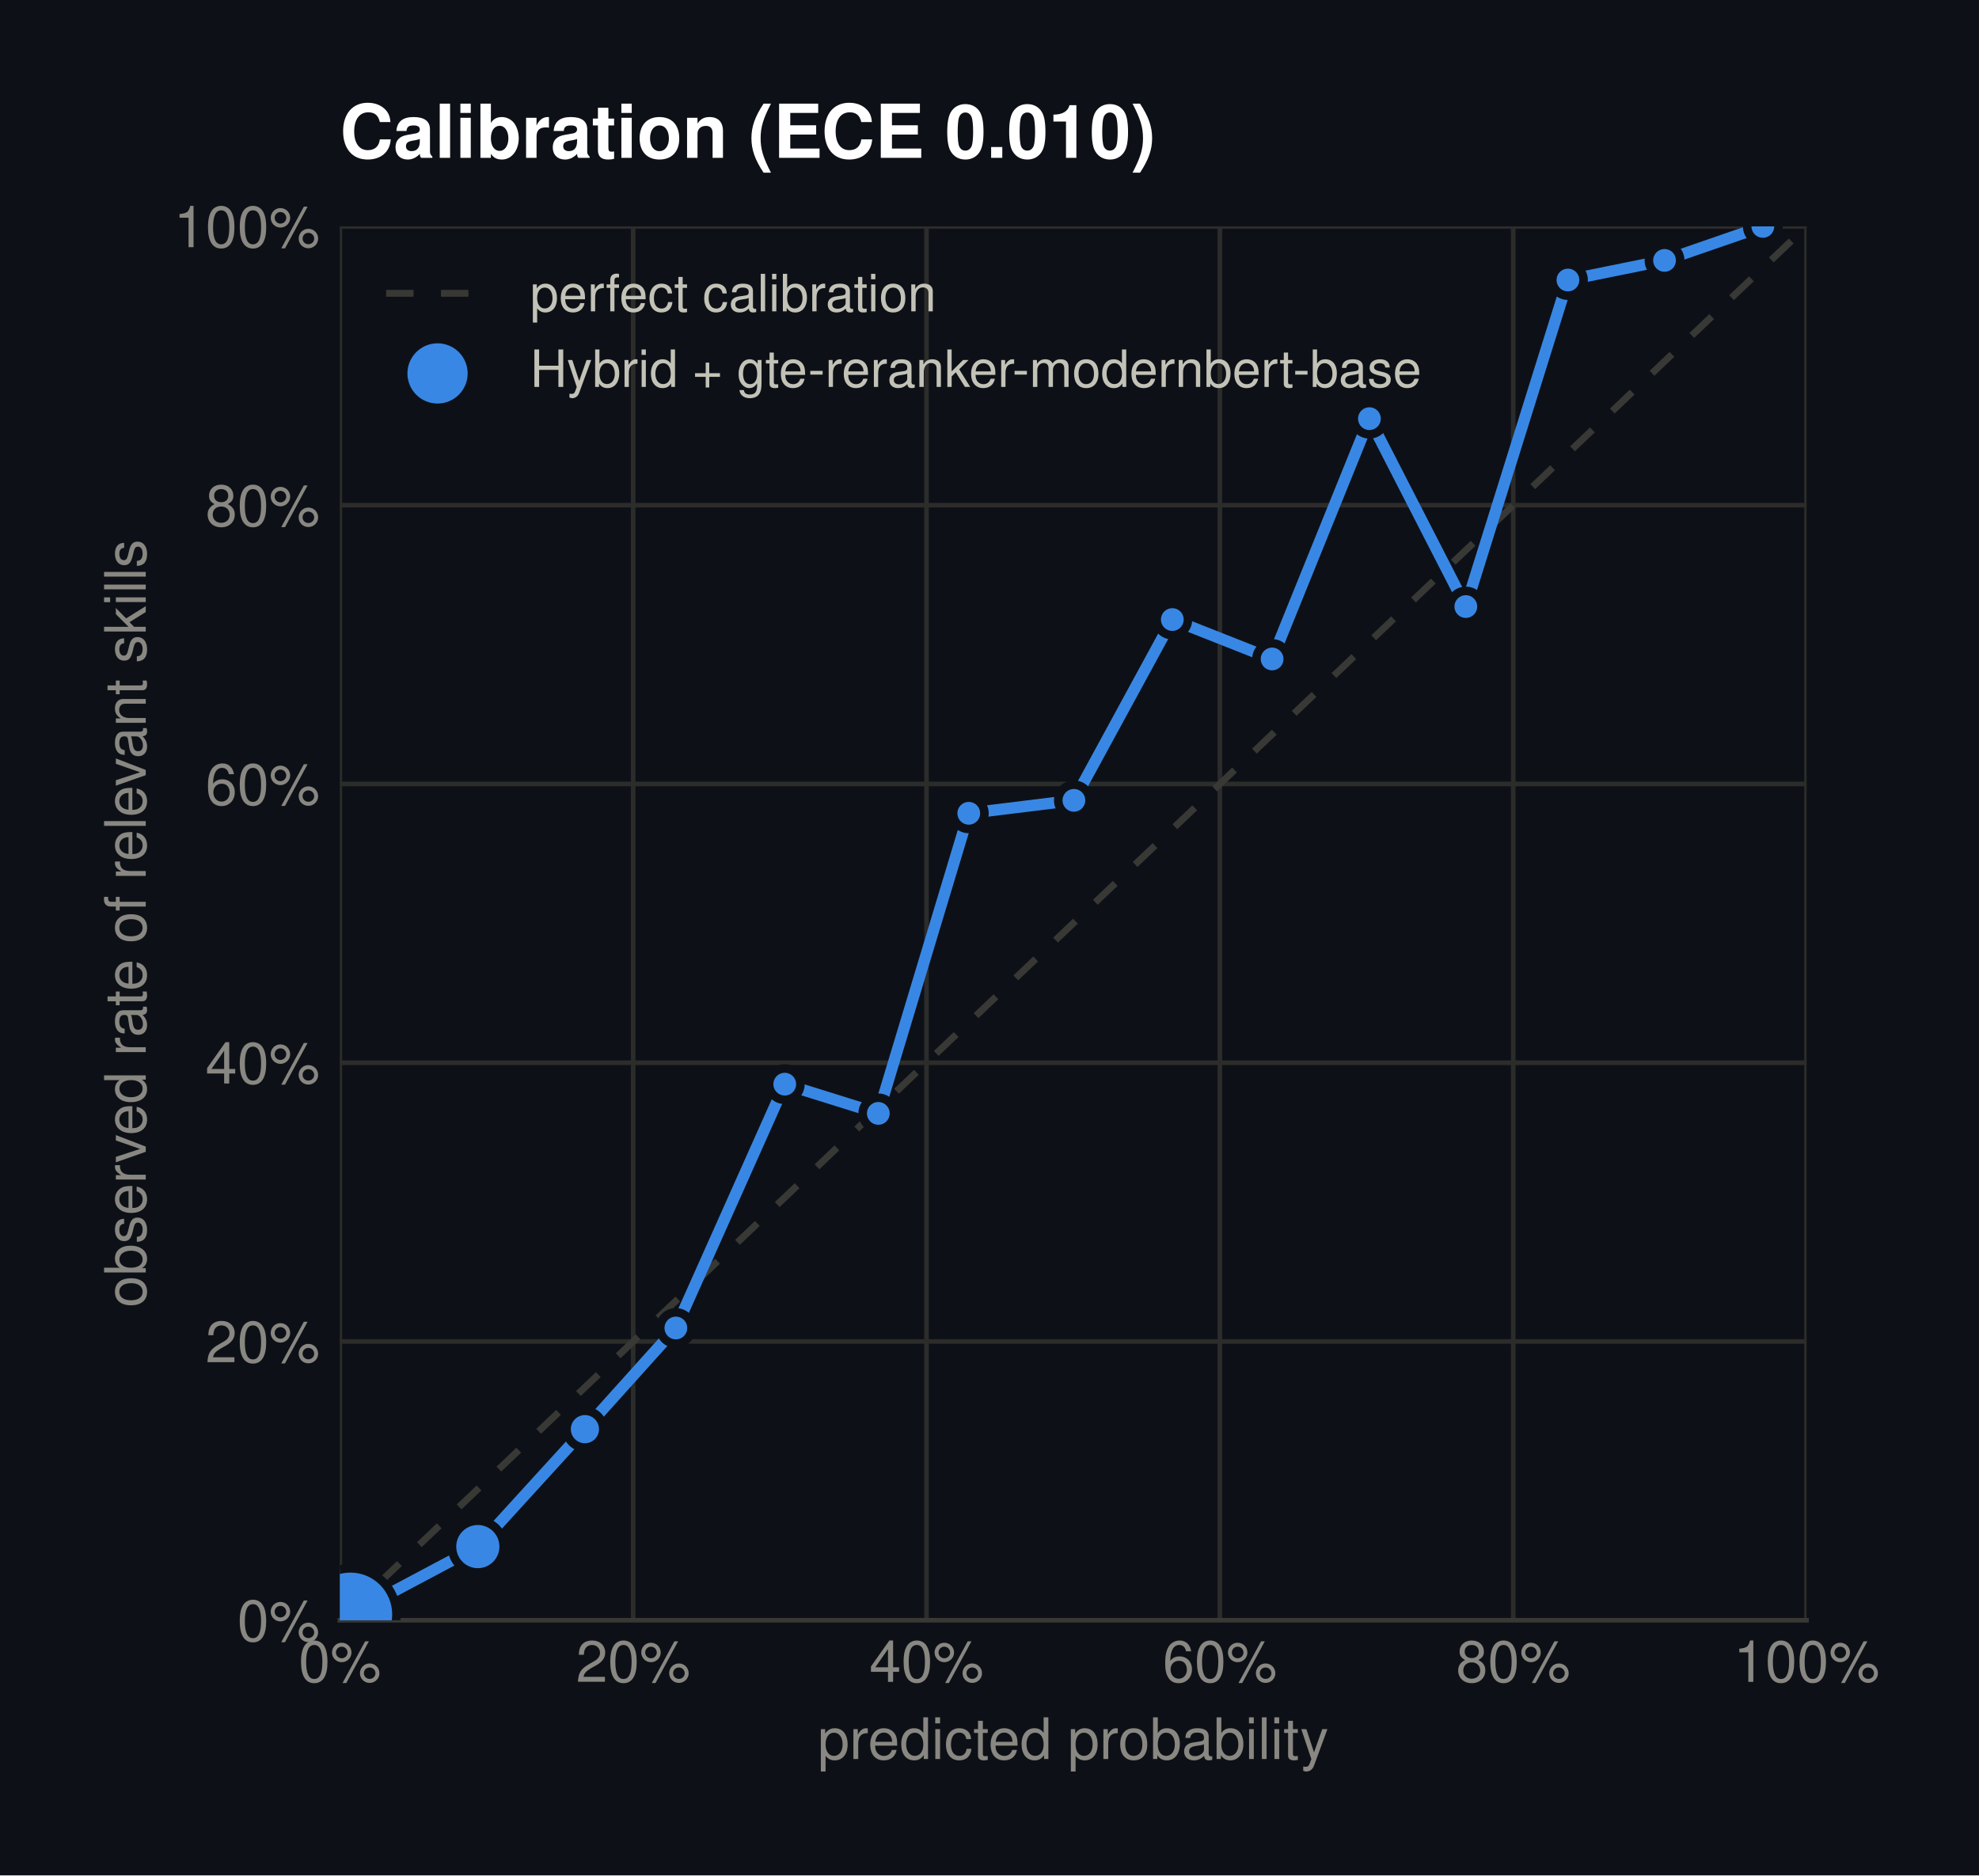
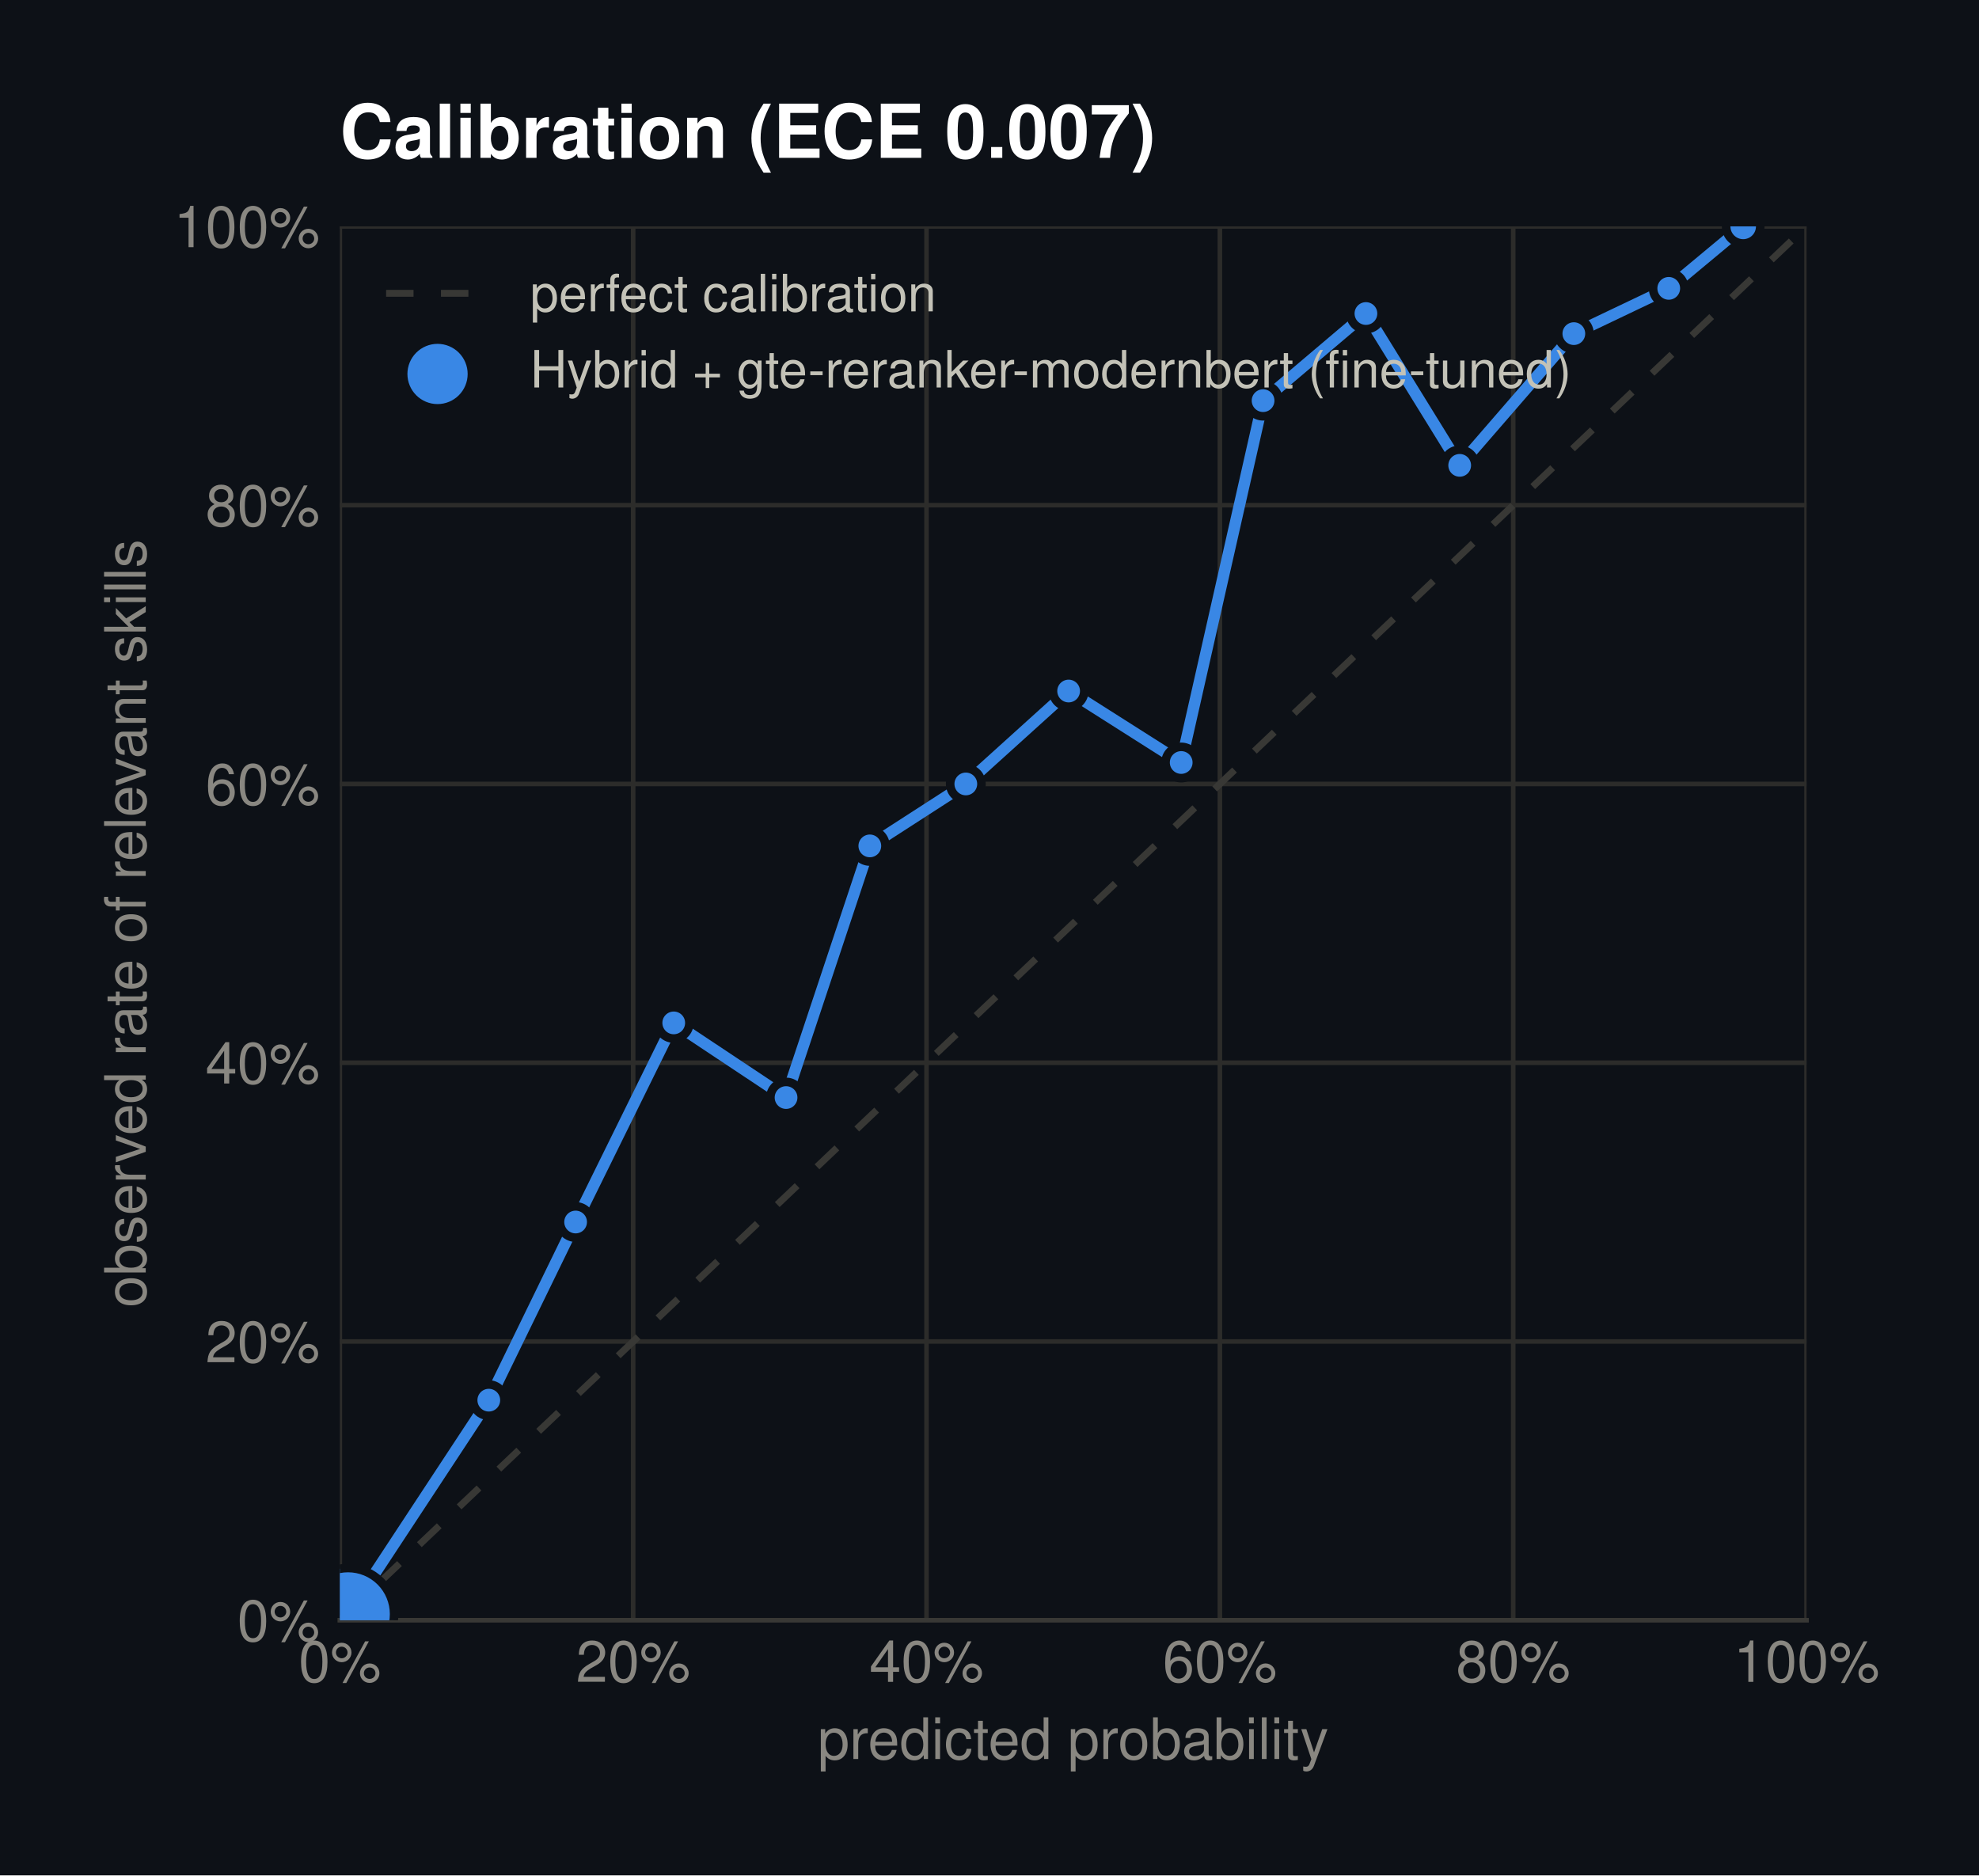
<svg xmlns="http://www.w3.org/2000/svg" xmlns:xlink="http://www.w3.org/1999/xlink" width="346.328pt" height="328.201pt" viewBox="0 0 346.328 328.201" version="1.1">
  <defs>
    <style type="text/css">*{stroke-linejoin: round; stroke-linecap: butt}</style>
  </defs>
  <g id="figure_1">
    <g id="patch_1">
      <path d="M 0 328.201  L 346.328 328.201  L 346.328 0  L 0 0  z " style="fill: #0d1117" />
    </g>
    <g id="axes_1">
      <g id="patch_2">
        <path d="M 59.47 283.56  L 316.15 283.56  L 316.15 39.624  L 59.47 39.624  z " style="fill: #0d1117" />
      </g>
      <g id="matplotlib.axis_1">
        <g id="xtick_1">
          <g id="line2d_1">
-             <path d="M 59.47 283.56  L 59.47 39.624  " clip-path="url(#p0256a22ca3)" style="fill: none; stroke: #2c2c2a; stroke-width: 0.8; stroke-linecap: square" />
+             <path d="M 59.47 283.56  L 59.47 39.624  " clip-path="url(#p9df51222df)" style="fill: none; stroke: #2c2c2a; stroke-width: 0.8; stroke-linecap: square" />
          </g>
          <g id="line2d_2" />
          <g id="text_1">
            <text style="font-size: 10px; font-family: 'Segoe UI', 'Helvetica', 'Arial', 'DejaVu Sans'; text-anchor: middle; fill: #898781" x="59.47" y="294.34" transform="rotate(-0 59.47012 294.3403)">0%</text>
          </g>
        </g>
        <g id="xtick_2">
          <g id="line2d_3">
-             <path d="M 110.806 283.56  L 110.806 39.624  " clip-path="url(#p0256a22ca3)" style="fill: none; stroke: #2c2c2a; stroke-width: 0.8; stroke-linecap: square" />
+             <path d="M 110.806 283.56  L 110.806 39.624  " clip-path="url(#p9df51222df)" style="fill: none; stroke: #2c2c2a; stroke-width: 0.8; stroke-linecap: square" />
          </g>
          <g id="line2d_4" />
          <g id="text_2">
            <text style="font-size: 10px; font-family: 'Segoe UI', 'Helvetica', 'Arial', 'DejaVu Sans'; text-anchor: middle; fill: #898781" x="110.806" y="294.34" transform="rotate(-0 110.8061 294.3403)">20%</text>
          </g>
        </g>
        <g id="xtick_3">
          <g id="line2d_5">
-             <path d="M 162.142 283.56  L 162.142 39.624  " clip-path="url(#p0256a22ca3)" style="fill: none; stroke: #2c2c2a; stroke-width: 0.8; stroke-linecap: square" />
+             <path d="M 162.142 283.56  L 162.142 39.624  " clip-path="url(#p9df51222df)" style="fill: none; stroke: #2c2c2a; stroke-width: 0.8; stroke-linecap: square" />
          </g>
          <g id="line2d_6" />
          <g id="text_3">
            <text style="font-size: 10px; font-family: 'Segoe UI', 'Helvetica', 'Arial', 'DejaVu Sans'; text-anchor: middle; fill: #898781" x="162.142" y="294.34" transform="rotate(-0 162.1421 294.3403)">40%</text>
          </g>
        </g>
        <g id="xtick_4">
          <g id="line2d_7">
-             <path d="M 213.478 283.56  L 213.478 39.624  " clip-path="url(#p0256a22ca3)" style="fill: none; stroke: #2c2c2a; stroke-width: 0.8; stroke-linecap: square" />
+             <path d="M 213.478 283.56  L 213.478 39.624  " clip-path="url(#p9df51222df)" style="fill: none; stroke: #2c2c2a; stroke-width: 0.8; stroke-linecap: square" />
          </g>
          <g id="line2d_8" />
          <g id="text_4">
            <text style="font-size: 10px; font-family: 'Segoe UI', 'Helvetica', 'Arial', 'DejaVu Sans'; text-anchor: middle; fill: #898781" x="213.478" y="294.34" transform="rotate(-0 213.4781 294.3403)">60%</text>
          </g>
        </g>
        <g id="xtick_5">
          <g id="line2d_9">
-             <path d="M 264.814 283.56  L 264.814 39.624  " clip-path="url(#p0256a22ca3)" style="fill: none; stroke: #2c2c2a; stroke-width: 0.8; stroke-linecap: square" />
+             <path d="M 264.814 283.56  L 264.814 39.624  " clip-path="url(#p9df51222df)" style="fill: none; stroke: #2c2c2a; stroke-width: 0.8; stroke-linecap: square" />
          </g>
          <g id="line2d_10" />
          <g id="text_5">
            <text style="font-size: 10px; font-family: 'Segoe UI', 'Helvetica', 'Arial', 'DejaVu Sans'; text-anchor: middle; fill: #898781" x="264.814" y="294.34" transform="rotate(-0 264.8141 294.3403)">80%</text>
          </g>
        </g>
        <g id="xtick_6">
          <g id="line2d_11">
-             <path d="M 316.15 283.56  L 316.15 39.624  " clip-path="url(#p0256a22ca3)" style="fill: none; stroke: #2c2c2a; stroke-width: 0.8; stroke-linecap: square" />
+             <path d="M 316.15 283.56  L 316.15 39.624  " clip-path="url(#p9df51222df)" style="fill: none; stroke: #2c2c2a; stroke-width: 0.8; stroke-linecap: square" />
          </g>
          <g id="line2d_12" />
          <g id="text_6">
            <text style="font-size: 10px; font-family: 'Segoe UI', 'Helvetica', 'Arial', 'DejaVu Sans'; text-anchor: middle; fill: #898781" x="316.15" y="294.34" transform="rotate(-0 316.1501 294.3403)">100%</text>
          </g>
        </g>
        <g id="text_7">
          <text style="font-size: 10px; font-family: 'Segoe UI', 'Helvetica', 'Arial', 'DejaVu Sans'; text-anchor: middle; fill: #898781" x="187.81" y="307.848" transform="rotate(-0 187.8101 307.848)">predicted probability</text>
        </g>
      </g>
      <g id="matplotlib.axis_2">
        <g id="ytick_1">
          <g id="line2d_13">
-             <path d="M 59.47 283.56  L 316.15 283.56  " clip-path="url(#p0256a22ca3)" style="fill: none; stroke: #2c2c2a; stroke-width: 0.8; stroke-linecap: square" />
+             <path d="M 59.47 283.56  L 316.15 283.56  " clip-path="url(#p9df51222df)" style="fill: none; stroke: #2c2c2a; stroke-width: 0.8; stroke-linecap: square" />
          </g>
          <g id="line2d_14" />
          <g id="text_8">
            <text style="font-size: 10px; font-family: 'Segoe UI', 'Helvetica', 'Arial', 'DejaVu Sans'; text-anchor: end; fill: #898781" x="55.97" y="287.2" transform="rotate(-0 55.97012 287.2002)">0%</text>
          </g>
        </g>
        <g id="ytick_2">
          <g id="line2d_15">
-             <path d="M 59.47 234.773  L 316.15 234.773  " clip-path="url(#p0256a22ca3)" style="fill: none; stroke: #2c2c2a; stroke-width: 0.8; stroke-linecap: square" />
+             <path d="M 59.47 234.773  L 316.15 234.773  " clip-path="url(#p9df51222df)" style="fill: none; stroke: #2c2c2a; stroke-width: 0.8; stroke-linecap: square" />
          </g>
          <g id="line2d_16" />
          <g id="text_9">
            <text style="font-size: 10px; font-family: 'Segoe UI', 'Helvetica', 'Arial', 'DejaVu Sans'; text-anchor: end; fill: #898781" x="55.97" y="238.413" transform="rotate(-0 55.97012 238.413)">20%</text>
          </g>
        </g>
        <g id="ytick_3">
          <g id="line2d_17">
-             <path d="M 59.47 185.986  L 316.15 185.986  " clip-path="url(#p0256a22ca3)" style="fill: none; stroke: #2c2c2a; stroke-width: 0.8; stroke-linecap: square" />
+             <path d="M 59.47 185.986  L 316.15 185.986  " clip-path="url(#p9df51222df)" style="fill: none; stroke: #2c2c2a; stroke-width: 0.8; stroke-linecap: square" />
          </g>
          <g id="line2d_18" />
          <g id="text_10">
            <text style="font-size: 10px; font-family: 'Segoe UI', 'Helvetica', 'Arial', 'DejaVu Sans'; text-anchor: end; fill: #898781" x="55.97" y="189.626" transform="rotate(-0 55.97012 189.6258)">40%</text>
          </g>
        </g>
        <g id="ytick_4">
          <g id="line2d_19">
-             <path d="M 59.47 137.198  L 316.15 137.198  " clip-path="url(#p0256a22ca3)" style="fill: none; stroke: #2c2c2a; stroke-width: 0.8; stroke-linecap: square" />
+             <path d="M 59.47 137.198  L 316.15 137.198  " clip-path="url(#p9df51222df)" style="fill: none; stroke: #2c2c2a; stroke-width: 0.8; stroke-linecap: square" />
          </g>
          <g id="line2d_20" />
          <g id="text_11">
            <text style="font-size: 10px; font-family: 'Segoe UI', 'Helvetica', 'Arial', 'DejaVu Sans'; text-anchor: end; fill: #898781" x="55.97" y="140.839" transform="rotate(-0 55.97012 140.8386)">60%</text>
          </g>
        </g>
        <g id="ytick_5">
          <g id="line2d_21">
-             <path d="M 59.47 88.411  L 316.15 88.411  " clip-path="url(#p0256a22ca3)" style="fill: none; stroke: #2c2c2a; stroke-width: 0.8; stroke-linecap: square" />
+             <path d="M 59.47 88.411  L 316.15 88.411  " clip-path="url(#p9df51222df)" style="fill: none; stroke: #2c2c2a; stroke-width: 0.8; stroke-linecap: square" />
          </g>
          <g id="line2d_22" />
          <g id="text_12">
            <text style="font-size: 10px; font-family: 'Segoe UI', 'Helvetica', 'Arial', 'DejaVu Sans'; text-anchor: end; fill: #898781" x="55.97" y="92.051" transform="rotate(-0 55.97012 92.0514)">80%</text>
          </g>
        </g>
        <g id="ytick_6">
          <g id="line2d_23">
-             <path d="M 59.47 39.624  L 316.15 39.624  " clip-path="url(#p0256a22ca3)" style="fill: none; stroke: #2c2c2a; stroke-width: 0.8; stroke-linecap: square" />
+             <path d="M 59.47 39.624  L 316.15 39.624  " clip-path="url(#p9df51222df)" style="fill: none; stroke: #2c2c2a; stroke-width: 0.8; stroke-linecap: square" />
          </g>
          <g id="line2d_24" />
          <g id="text_13">
            <text style="font-size: 10px; font-family: 'Segoe UI', 'Helvetica', 'Arial', 'DejaVu Sans'; text-anchor: end; fill: #898781" x="55.97" y="43.264" transform="rotate(-0 55.97012 43.2642)">100%</text>
          </g>
        </g>
        <g id="text_14">
          <text style="font-size: 10px; font-family: 'Segoe UI', 'Helvetica', 'Arial', 'DejaVu Sans'; text-anchor: middle; fill: #898781" x="25.509" y="161.592" transform="rotate(-90 25.50937 161.5921)">observed rate of relevant skills</text>
        </g>
      </g>
      <g id="line2d_25">
-         <path d="M 59.47 283.56  L 316.15 39.624  " clip-path="url(#p0256a22ca3)" style="fill: none; stroke-dasharray: 4.8,4.8; stroke-dashoffset: 0; stroke: #383835; stroke-width: 1.2" />
+         <path d="M 59.47 283.56  L 316.15 39.624  " clip-path="url(#p9df51222df)" style="fill: none; stroke-dasharray: 4.8,4.8; stroke-dashoffset: 0; stroke: #383835; stroke-width: 1.2" />
      </g>
      <g id="line2d_26">
-         <path d="M 61.322 282.531  L 83.62 270.669  L 102.362 250.117  L 118.277 232.412  L 137.333 189.739  L 153.706 194.856  L 169.537 142.334  L 187.935 140.068  L 205.157 108.427  L 222.622 115.328  L 239.649 73.27  L 256.521 106.152  L 274.391 49.006  L 291.296 45.574  L 308.501 39.624  " clip-path="url(#p0256a22ca3)" style="fill: none; stroke: #3987e5; stroke-width: 2; stroke-linecap: square" />
+         <path d="M 60.91 282.479  L 85.54 245.044  L 100.733 213.864  L 117.906 179.016  L 137.561 192.084  L 152.221 148.04  L 169.019 137.198  L 187.012 120.936  L 206.711 133.446  L 221.042 70.116  L 239.039 54.87  L 255.448 81.442  L 275.425 58.388  L 292.034 50.466  L 305.062 39.624  " clip-path="url(#p9df51222df)" style="fill: none; stroke: #3987e5; stroke-width: 2; stroke-linecap: square" />
      </g>
      <g id="patch_3">
        <path d="M 59.47 283.56  L 316.15 283.56  " style="fill: none; stroke: #383835; stroke-width: 0.8; stroke-linejoin: miter; stroke-linecap: square" />
      </g>
      <g id="PathCollection_1">
-         <path d="M 61.322 290.593  C 63.46 290.593 65.511 289.744 67.023 288.232  C 68.535 286.72 69.384 284.669 69.384 282.531  C 69.384 280.393 68.535 278.342 67.023 276.83  C 65.511 275.318 63.46 274.469 61.322 274.469  C 59.184 274.469 57.133 275.318 55.621 276.83  C 54.109 278.342 53.26 280.393 53.26 282.531  C 53.26 284.669 54.109 286.72 55.621 288.232  C 57.133 289.744 59.184 290.593 61.322 290.593  z " clip-path="url(#p0256a22ca3)" style="fill: #3987e5; stroke: #0d1117; stroke-width: 1.5" />
-         <path d="M 83.62 275.197  C 84.82 275.197 85.972 274.72 86.821 273.871  C 87.67 273.022 88.147 271.87 88.147 270.669  C 88.147 269.468 87.67 268.317 86.821 267.468  C 85.972 266.619 84.82 266.141 83.62 266.141  C 82.419 266.141 81.267 266.619 80.418 267.468  C 79.569 268.317 79.092 269.468 79.092 270.669  C 79.092 271.87 79.569 273.022 80.418 273.871  C 81.267 274.72 82.419 275.197 83.62 275.197  z " clip-path="url(#p0256a22ca3)" style="fill: #3987e5; stroke: #0d1117; stroke-width: 1.5" />
-         <path d="M 102.362 253.332  C 103.214 253.332 104.032 252.993 104.635 252.39  C 105.237 251.787 105.576 250.97 105.576 250.117  C 105.576 249.265 105.237 248.447 104.635 247.844  C 104.032 247.241 103.214 246.903 102.362 246.903  C 101.509 246.903 100.691 247.241 100.089 247.844  C 99.486 248.447 99.147 249.265 99.147 250.117  C 99.147 250.97 99.486 251.787 100.089 252.39  C 100.691 252.993 101.509 253.332 102.362 253.332  z " clip-path="url(#p0256a22ca3)" style="fill: #3987e5; stroke: #0d1117; stroke-width: 1.5" />
-         <path d="M 118.277 235.151  C 119.003 235.151 119.7 234.862 120.213 234.349  C 120.727 233.835 121.015 233.138 121.015 232.412  C 121.015 231.686 120.727 230.989 120.213 230.476  C 119.7 229.962 119.003 229.674 118.277 229.674  C 117.551 229.674 116.854 229.962 116.34 230.476  C 115.827 230.989 115.538 231.686 115.538 232.412  C 115.538 233.138 115.827 233.835 116.34 234.349  C 116.854 234.862 117.551 235.151 118.277 235.151  z " clip-path="url(#p0256a22ca3)" style="fill: #3987e5; stroke: #0d1117; stroke-width: 1.5" />
-         <path d="M 137.333 192.477  C 138.059 192.477 138.756 192.189 139.269 191.675  C 139.783 191.161 140.071 190.465 140.071 189.739  C 140.071 189.012 139.783 188.316 139.269 187.802  C 138.756 187.288 138.059 187 137.333 187  C 136.607 187 135.91 187.288 135.396 187.802  C 134.883 188.316 134.594 189.012 134.594 189.739  C 134.594 190.465 134.883 191.161 135.396 191.675  C 135.91 192.189 136.607 192.477 137.333 192.477  z " clip-path="url(#p0256a22ca3)" style="fill: #3987e5; stroke: #0d1117; stroke-width: 1.5" />
-         <path d="M 153.706 197.595  C 154.433 197.595 155.129 197.306 155.643 196.793  C 156.156 196.279 156.445 195.582 156.445 194.856  C 156.445 194.13 156.156 193.433 155.643 192.92  C 155.129 192.406 154.433 192.117 153.706 192.117  C 152.98 192.117 152.283 192.406 151.77 192.92  C 151.256 193.433 150.968 194.13 150.968 194.856  C 150.968 195.582 151.256 196.279 151.77 196.793  C 152.283 197.306 152.98 197.595 153.706 197.595  z " clip-path="url(#p0256a22ca3)" style="fill: #3987e5; stroke: #0d1117; stroke-width: 1.5" />
-         <path d="M 169.537 145.073  C 170.264 145.073 170.96 144.784 171.474 144.27  C 171.988 143.757 172.276 143.06 172.276 142.334  C 172.276 141.608 171.988 140.911 171.474 140.397  C 170.96 139.884 170.264 139.595 169.537 139.595  C 168.811 139.595 168.115 139.884 167.601 140.397  C 167.087 140.911 166.799 141.608 166.799 142.334  C 166.799 143.06 167.087 143.757 167.601 144.27  C 168.115 144.784 168.811 145.073 169.537 145.073  z " clip-path="url(#p0256a22ca3)" style="fill: #3987e5; stroke: #0d1117; stroke-width: 1.5" />
-         <path d="M 187.935 142.807  C 188.661 142.807 189.357 142.518 189.871 142.005  C 190.385 141.491 190.673 140.795 190.673 140.068  C 190.673 139.342 190.385 138.645 189.871 138.132  C 189.357 137.618 188.661 137.33 187.935 137.33  C 187.208 137.33 186.512 137.618 185.998 138.132  C 185.484 138.645 185.196 139.342 185.196 140.068  C 185.196 140.795 185.484 141.491 185.998 142.005  C 186.512 142.518 187.208 142.807 187.935 142.807  z " clip-path="url(#p0256a22ca3)" style="fill: #3987e5; stroke: #0d1117; stroke-width: 1.5" />
-         <path d="M 205.157 111.165  C 205.883 111.165 206.58 110.877 207.093 110.363  C 207.607 109.849 207.895 109.153 207.895 108.427  C 207.895 107.7 207.607 107.004 207.093 106.49  C 206.58 105.976 205.883 105.688 205.157 105.688  C 204.431 105.688 203.734 105.976 203.22 106.49  C 202.707 107.004 202.418 107.7 202.418 108.427  C 202.418 109.153 202.707 109.849 203.22 110.363  C 203.734 110.877 204.431 111.165 205.157 111.165  z " clip-path="url(#p0256a22ca3)" style="fill: #3987e5; stroke: #0d1117; stroke-width: 1.5" />
-         <path d="M 222.622 118.067  C 223.348 118.067 224.045 117.778 224.559 117.265  C 225.072 116.751 225.361 116.055 225.361 115.328  C 225.361 114.602 225.072 113.905 224.559 113.392  C 224.045 112.878 223.348 112.59 222.622 112.59  C 221.896 112.59 221.199 112.878 220.686 113.392  C 220.172 113.905 219.883 114.602 219.883 115.328  C 219.883 116.055 220.172 116.751 220.686 117.265  C 221.199 117.778 221.896 118.067 222.622 118.067  z " clip-path="url(#p0256a22ca3)" style="fill: #3987e5; stroke: #0d1117; stroke-width: 1.5" />
-         <path d="M 239.649 76.009  C 240.375 76.009 241.072 75.72 241.586 75.207  C 242.099 74.693 242.388 73.997 242.388 73.27  C 242.388 72.544 242.099 71.847 241.586 71.334  C 241.072 70.82 240.375 70.532 239.649 70.532  C 238.923 70.532 238.226 70.82 237.713 71.334  C 237.199 71.847 236.91 72.544 236.91 73.27  C 236.91 73.997 237.199 74.693 237.713 75.207  C 238.226 75.72 238.923 76.009 239.649 76.009  z " clip-path="url(#p0256a22ca3)" style="fill: #3987e5; stroke: #0d1117; stroke-width: 1.5" />
-         <path d="M 256.521 108.891  C 257.248 108.891 257.944 108.602 258.458 108.089  C 258.971 107.575 259.26 106.878 259.26 106.152  C 259.26 105.426 258.971 104.729 258.458 104.216  C 257.944 103.702 257.248 103.413 256.521 103.413  C 255.795 103.413 255.098 103.702 254.585 104.216  C 254.071 104.729 253.783 105.426 253.783 106.152  C 253.783 106.878 254.071 107.575 254.585 108.089  C 255.098 108.602 255.795 108.891 256.521 108.891  z " clip-path="url(#p0256a22ca3)" style="fill: #3987e5; stroke: #0d1117; stroke-width: 1.5" />
-         <path d="M 274.391 51.745  C 275.117 51.745 275.814 51.456 276.327 50.943  C 276.841 50.429 277.129 49.733 277.129 49.006  C 277.129 48.28 276.841 47.583 276.327 47.07  C 275.814 46.556 275.117 46.268 274.391 46.268  C 273.665 46.268 272.968 46.556 272.454 47.07  C 271.941 47.583 271.652 48.28 271.652 49.006  C 271.652 49.733 271.941 50.429 272.454 50.943  C 272.968 51.456 273.665 51.745 274.391 51.745  z " clip-path="url(#p0256a22ca3)" style="fill: #3987e5; stroke: #0d1117; stroke-width: 1.5" />
-         <path d="M 291.296 48.312  C 292.023 48.312 292.719 48.024 293.233 47.51  C 293.746 46.997 294.035 46.3 294.035 45.574  C 294.035 44.847 293.746 44.151 293.233 43.637  C 292.719 43.124 292.023 42.835 291.296 42.835  C 290.57 42.835 289.873 43.124 289.36 43.637  C 288.846 44.151 288.558 44.847 288.558 45.574  C 288.558 46.3 288.846 46.997 289.36 47.51  C 289.873 48.024 290.57 48.312 291.296 48.312  z " clip-path="url(#p0256a22ca3)" style="fill: #3987e5; stroke: #0d1117; stroke-width: 1.5" />
-         <path d="M 308.501 42.363  C 309.227 42.363 309.924 42.074 310.437 41.561  C 310.951 41.047 311.239 40.35 311.239 39.624  C 311.239 38.898 310.951 38.201 310.437 37.688  C 309.924 37.174 309.227 36.885 308.501 36.885  C 307.774 36.885 307.078 37.174 306.564 37.688  C 306.051 38.201 305.762 38.898 305.762 39.624  C 305.762 40.35 306.051 41.047 306.564 41.561  C 307.078 42.074 307.774 42.363 308.501 42.363  z " clip-path="url(#p0256a22ca3)" style="fill: #3987e5; stroke: #0d1117; stroke-width: 1.5" />
+         <path d="M 60.91 290.541  C 63.048 290.541 65.099 289.692 66.611 288.18  C 68.123 286.668 68.972 284.617 68.972 282.479  C 68.972 280.341 68.123 278.29 66.611 276.778  C 65.099 275.266 63.048 274.417 60.91 274.417  C 58.772 274.417 56.721 275.266 55.209 276.778  C 53.697 278.29 52.848 280.341 52.848 282.479  C 52.848 284.617 53.697 286.668 55.209 288.18  C 56.721 289.692 58.772 290.541 60.91 290.541  z " clip-path="url(#p9df51222df)" style="fill: #3987e5; stroke: #0d1117; stroke-width: 1.5" />
+         <path d="M 85.54 247.782  C 86.266 247.782 86.963 247.494 87.477 246.98  C 87.99 246.467 88.279 245.77 88.279 245.044  C 88.279 244.318 87.99 243.621 87.477 243.107  C 86.963 242.594 86.266 242.305 85.54 242.305  C 84.814 242.305 84.117 242.594 83.604 243.107  C 83.09 243.621 82.802 244.318 82.802 245.044  C 82.802 245.77 83.09 246.467 83.604 246.98  C 84.117 247.494 84.814 247.782 85.54 247.782  z " clip-path="url(#p9df51222df)" style="fill: #3987e5; stroke: #0d1117; stroke-width: 1.5" />
+         <path d="M 100.733 216.603  C 101.459 216.603 102.156 216.314 102.669 215.801  C 103.183 215.287 103.471 214.59 103.471 213.864  C 103.471 213.138 103.183 212.441 102.669 211.928  C 102.156 211.414 101.459 211.125 100.733 211.125  C 100.007 211.125 99.31 211.414 98.796 211.928  C 98.283 212.441 97.994 213.138 97.994 213.864  C 97.994 214.59 98.283 215.287 98.796 215.801  C 99.31 216.314 100.007 216.603 100.733 216.603  z " clip-path="url(#p9df51222df)" style="fill: #3987e5; stroke: #0d1117; stroke-width: 1.5" />
+         <path d="M 117.906 181.755  C 118.632 181.755 119.328 181.466 119.842 180.953  C 120.356 180.439 120.644 179.742 120.644 179.016  C 120.644 178.29 120.356 177.593 119.842 177.08  C 119.328 176.566 118.632 176.277 117.906 176.277  C 117.179 176.277 116.483 176.566 115.969 177.08  C 115.455 177.593 115.167 178.29 115.167 179.016  C 115.167 179.742 115.455 180.439 115.969 180.953  C 116.483 181.466 117.179 181.755 117.906 181.755  z " clip-path="url(#p9df51222df)" style="fill: #3987e5; stroke: #0d1117; stroke-width: 1.5" />
+         <path d="M 137.561 194.823  C 138.287 194.823 138.984 194.534 139.497 194.021  C 140.011 193.507 140.299 192.81 140.299 192.084  C 140.299 191.358 140.011 190.661 139.497 190.148  C 138.984 189.634 138.287 189.345 137.561 189.345  C 136.834 189.345 136.138 189.634 135.624 190.148  C 135.111 190.661 134.822 191.358 134.822 192.084  C 134.822 192.81 135.111 193.507 135.624 194.021  C 136.138 194.534 136.834 194.823 137.561 194.823  z " clip-path="url(#p9df51222df)" style="fill: #3987e5; stroke: #0d1117; stroke-width: 1.5" />
+         <path d="M 152.221 150.779  C 152.948 150.779 153.644 150.49 154.158 149.977  C 154.672 149.463 154.96 148.766 154.96 148.04  C 154.96 147.314 154.672 146.617 154.158 146.104  C 153.644 145.59 152.948 145.301 152.221 145.301  C 151.495 145.301 150.799 145.59 150.285 146.104  C 149.771 146.617 149.483 147.314 149.483 148.04  C 149.483 148.766 149.771 149.463 150.285 149.977  C 150.799 150.49 151.495 150.779 152.221 150.779  z " clip-path="url(#p9df51222df)" style="fill: #3987e5; stroke: #0d1117; stroke-width: 1.5" />
+         <path d="M 169.019 139.937  C 169.746 139.937 170.442 139.649 170.956 139.135  C 171.469 138.621 171.758 137.925 171.758 137.198  C 171.758 136.472 171.469 135.776 170.956 135.262  C 170.442 134.748 169.746 134.46 169.019 134.46  C 168.293 134.46 167.596 134.748 167.083 135.262  C 166.569 135.776 166.281 136.472 166.281 137.198  C 166.281 137.925 166.569 138.621 167.083 139.135  C 167.596 139.649 168.293 139.937 169.019 139.937  z " clip-path="url(#p9df51222df)" style="fill: #3987e5; stroke: #0d1117; stroke-width: 1.5" />
+         <path d="M 187.012 123.675  C 187.738 123.675 188.435 123.386 188.948 122.873  C 189.462 122.359 189.75 121.662 189.75 120.936  C 189.75 120.21 189.462 119.513 188.948 119  C 188.435 118.486 187.738 118.197 187.012 118.197  C 186.285 118.197 185.589 118.486 185.075 119  C 184.562 119.513 184.273 120.21 184.273 120.936  C 184.273 121.662 184.562 122.359 185.075 122.873  C 185.589 123.386 186.285 123.675 187.012 123.675  z " clip-path="url(#p9df51222df)" style="fill: #3987e5; stroke: #0d1117; stroke-width: 1.5" />
+         <path d="M 206.711 136.184  C 207.437 136.184 208.134 135.896 208.648 135.382  C 209.161 134.869 209.45 134.172 209.45 133.446  C 209.45 132.719 209.161 132.023 208.648 131.509  C 208.134 130.996 207.437 130.707 206.711 130.707  C 205.985 130.707 205.288 130.996 204.775 131.509  C 204.261 132.023 203.972 132.719 203.972 133.446  C 203.972 134.172 204.261 134.869 204.775 135.382  C 205.288 135.896 205.985 136.184 206.711 136.184  z " clip-path="url(#p9df51222df)" style="fill: #3987e5; stroke: #0d1117; stroke-width: 1.5" />
+         <path d="M 221.042 72.855  C 221.768 72.855 222.465 72.566 222.978 72.053  C 223.492 71.539 223.78 70.842 223.78 70.116  C 223.78 69.39 223.492 68.693 222.978 68.18  C 222.465 67.666 221.768 67.377 221.042 67.377  C 220.315 67.377 219.619 67.666 219.105 68.18  C 218.592 68.693 218.303 69.39 218.303 70.116  C 218.303 70.842 218.592 71.539 219.105 72.053  C 219.619 72.566 220.315 72.855 221.042 72.855  z " clip-path="url(#p9df51222df)" style="fill: #3987e5; stroke: #0d1117; stroke-width: 1.5" />
+         <path d="M 239.039 57.609  C 239.766 57.609 240.462 57.32 240.976 56.807  C 241.489 56.293 241.778 55.596 241.778 54.87  C 241.778 54.144 241.489 53.447 240.976 52.934  C 240.462 52.42 239.766 52.131 239.039 52.131  C 238.313 52.131 237.616 52.42 237.103 52.934  C 236.589 53.447 236.301 54.144 236.301 54.87  C 236.301 55.596 236.589 56.293 237.103 56.807  C 237.616 57.32 238.313 57.609 239.039 57.609  z " clip-path="url(#p9df51222df)" style="fill: #3987e5; stroke: #0d1117; stroke-width: 1.5" />
+         <path d="M 255.448 84.18  C 256.174 84.18 256.871 83.892 257.385 83.378  C 257.898 82.865 258.187 82.168 258.187 81.442  C 258.187 80.715 257.898 80.019 257.385 79.505  C 256.871 78.992 256.174 78.703 255.448 78.703  C 254.722 78.703 254.025 78.992 253.512 79.505  C 252.998 80.019 252.709 80.715 252.709 81.442  C 252.709 82.168 252.998 82.865 253.512 83.378  C 254.025 83.892 254.722 84.18 255.448 84.18  z " clip-path="url(#p9df51222df)" style="fill: #3987e5; stroke: #0d1117; stroke-width: 1.5" />
+         <path d="M 275.425 61.127  C 276.151 61.127 276.848 60.838 277.362 60.325  C 277.875 59.811 278.164 59.115 278.164 58.388  C 278.164 57.662 277.875 56.965 277.362 56.452  C 276.848 55.938 276.151 55.65 275.425 55.65  C 274.699 55.65 274.002 55.938 273.489 56.452  C 272.975 56.965 272.686 57.662 272.686 58.388  C 272.686 59.115 272.975 59.811 273.489 60.325  C 274.002 60.838 274.699 61.127 275.425 61.127  z " clip-path="url(#p9df51222df)" style="fill: #3987e5; stroke: #0d1117; stroke-width: 1.5" />
+         <path d="M 292.034 53.204  C 292.76 53.204 293.457 52.916 293.97 52.402  C 294.484 51.889 294.772 51.192 294.772 50.466  C 294.772 49.739 294.484 49.043 293.97 48.529  C 293.457 48.016 292.76 47.727 292.034 47.727  C 291.307 47.727 290.611 48.016 290.097 48.529  C 289.584 49.043 289.295 49.739 289.295 50.466  C 289.295 51.192 289.584 51.889 290.097 52.402  C 290.611 52.916 291.307 53.204 292.034 53.204  z " clip-path="url(#p9df51222df)" style="fill: #3987e5; stroke: #0d1117; stroke-width: 1.5" />
+         <path d="M 305.062 42.61  C 305.854 42.61 306.613 42.296 307.173 41.736  C 307.733 41.176 308.048 40.416 308.048 39.624  C 308.048 38.832 307.733 38.073 307.173 37.513  C 306.613 36.953 305.854 36.638 305.062 36.638  C 304.27 36.638 303.51 36.953 302.95 37.513  C 302.39 38.073 302.076 38.832 302.076 39.624  C 302.076 40.416 302.39 41.176 302.95 41.736  C 303.51 42.296 304.27 42.61 305.062 42.61  z " clip-path="url(#p9df51222df)" style="fill: #3987e5; stroke: #0d1117; stroke-width: 1.5" />
      </g>
      <g id="text_15">
-         <text style="font-weight: 600; font-size: 13px; font-family: 'Segoe UI', 'Helvetica', 'Arial', 'DejaVu Sans'; text-anchor: start; fill: #ffffff" x="59.47" y="27.624" transform="rotate(-0 59.47012 27.62406)">Calibration (ECE 0.010)</text>
+         <text style="font-weight: 600; font-size: 13px; font-family: 'Segoe UI', 'Helvetica', 'Arial', 'DejaVu Sans'; text-anchor: start; fill: #ffffff" x="59.47" y="27.624" transform="rotate(-0 59.47012 27.62406)">Calibration (ECE 0.007)</text>
      </g>
      <g id="legend_1">
        <g id="line2d_27">
          <path d="M 67.57 51.333  L 76.57 51.333  L 85.57 51.333  " style="fill: none; stroke-dasharray: 4.8,4.8; stroke-dashoffset: 0; stroke: #383835; stroke-width: 1.2" />
        </g>
        <g id="text_16">
          <text style="font-size: 9px; font-family: 'Segoe UI', 'Helvetica', 'Arial', 'DejaVu Sans'; text-anchor: start; fill: #c3c2b7" x="92.77" y="54.483" transform="rotate(-0 92.77012 54.4825)">perfect calibration</text>
        </g>
        <g id="PathCollection_2">
          <defs>
-             <path id="m1f31a5752d" d="M 0 6.021  C 1.597 6.021 3.128 5.386 4.257 4.257  C 5.386 3.128 6.021 1.597 6.021 0  C 6.021 -1.597 5.386 -3.128 4.257 -4.257  C 3.128 -5.386 1.597 -6.021 0 -6.021  C -1.597 -6.021 -3.128 -5.386 -4.257 -4.257  C -5.386 -3.128 -6.021 -1.597 -6.021 0  C -6.021 1.597 -5.386 3.128 -4.257 4.257  C -3.128 5.386 -1.597 6.021 0 6.021  z " style="stroke: #0d1117; stroke-width: 1.5" />
+             <path id="me490f56f60" d="M 0 6.021  C 1.597 6.021 3.128 5.386 4.257 4.257  C 5.386 3.128 6.021 1.597 6.021 0  C 6.021 -1.597 5.386 -3.128 4.257 -4.257  C 3.128 -5.386 1.597 -6.021 0 -6.021  C -1.597 -6.021 -3.128 -5.386 -4.257 -4.257  C -5.386 -3.128 -6.021 -1.597 -6.021 0  C -6.021 1.597 -5.386 3.128 -4.257 4.257  C -3.128 5.386 -1.597 6.021 0 6.021  z " style="stroke: #0d1117; stroke-width: 1.5" />
          </defs>
          <g>
-             <use xlink:href="#m1f31a5752d" x="76.57" y="65.353" style="fill: #3987e5; stroke: #0d1117; stroke-width: 1.5" />
+             <use xlink:href="#me490f56f60" x="76.57" y="65.448" style="fill: #3987e5; stroke: #0d1117; stroke-width: 1.5" />
          </g>
        </g>
        <g id="text_17">
-           <text style="font-size: 9px; font-family: 'Segoe UI', 'Helvetica', 'Arial', 'DejaVu Sans'; text-anchor: start; fill: #c3c2b7" x="92.77" y="67.715" transform="rotate(-0 92.77012 67.71531)">Hybrid + gte-reranker-modernbert-base</text>
+           <text style="font-size: 9px; font-family: 'Segoe UI', 'Helvetica', 'Arial', 'DejaVu Sans'; text-anchor: start; fill: #c3c2b7" x="92.77" y="67.811" transform="rotate(-0 92.77012 67.81094)">Hybrid + gte-reranker-modernbert (fine-tuned)</text>
        </g>
      </g>
    </g>
  </g>
  <defs>
-     <clipPath id="p0256a22ca3">
+     <clipPath id="p9df51222df">
      <rect x="59.47" y="39.624" width="256.68" height="243.936" />
    </clipPath>
  </defs>
</svg>
